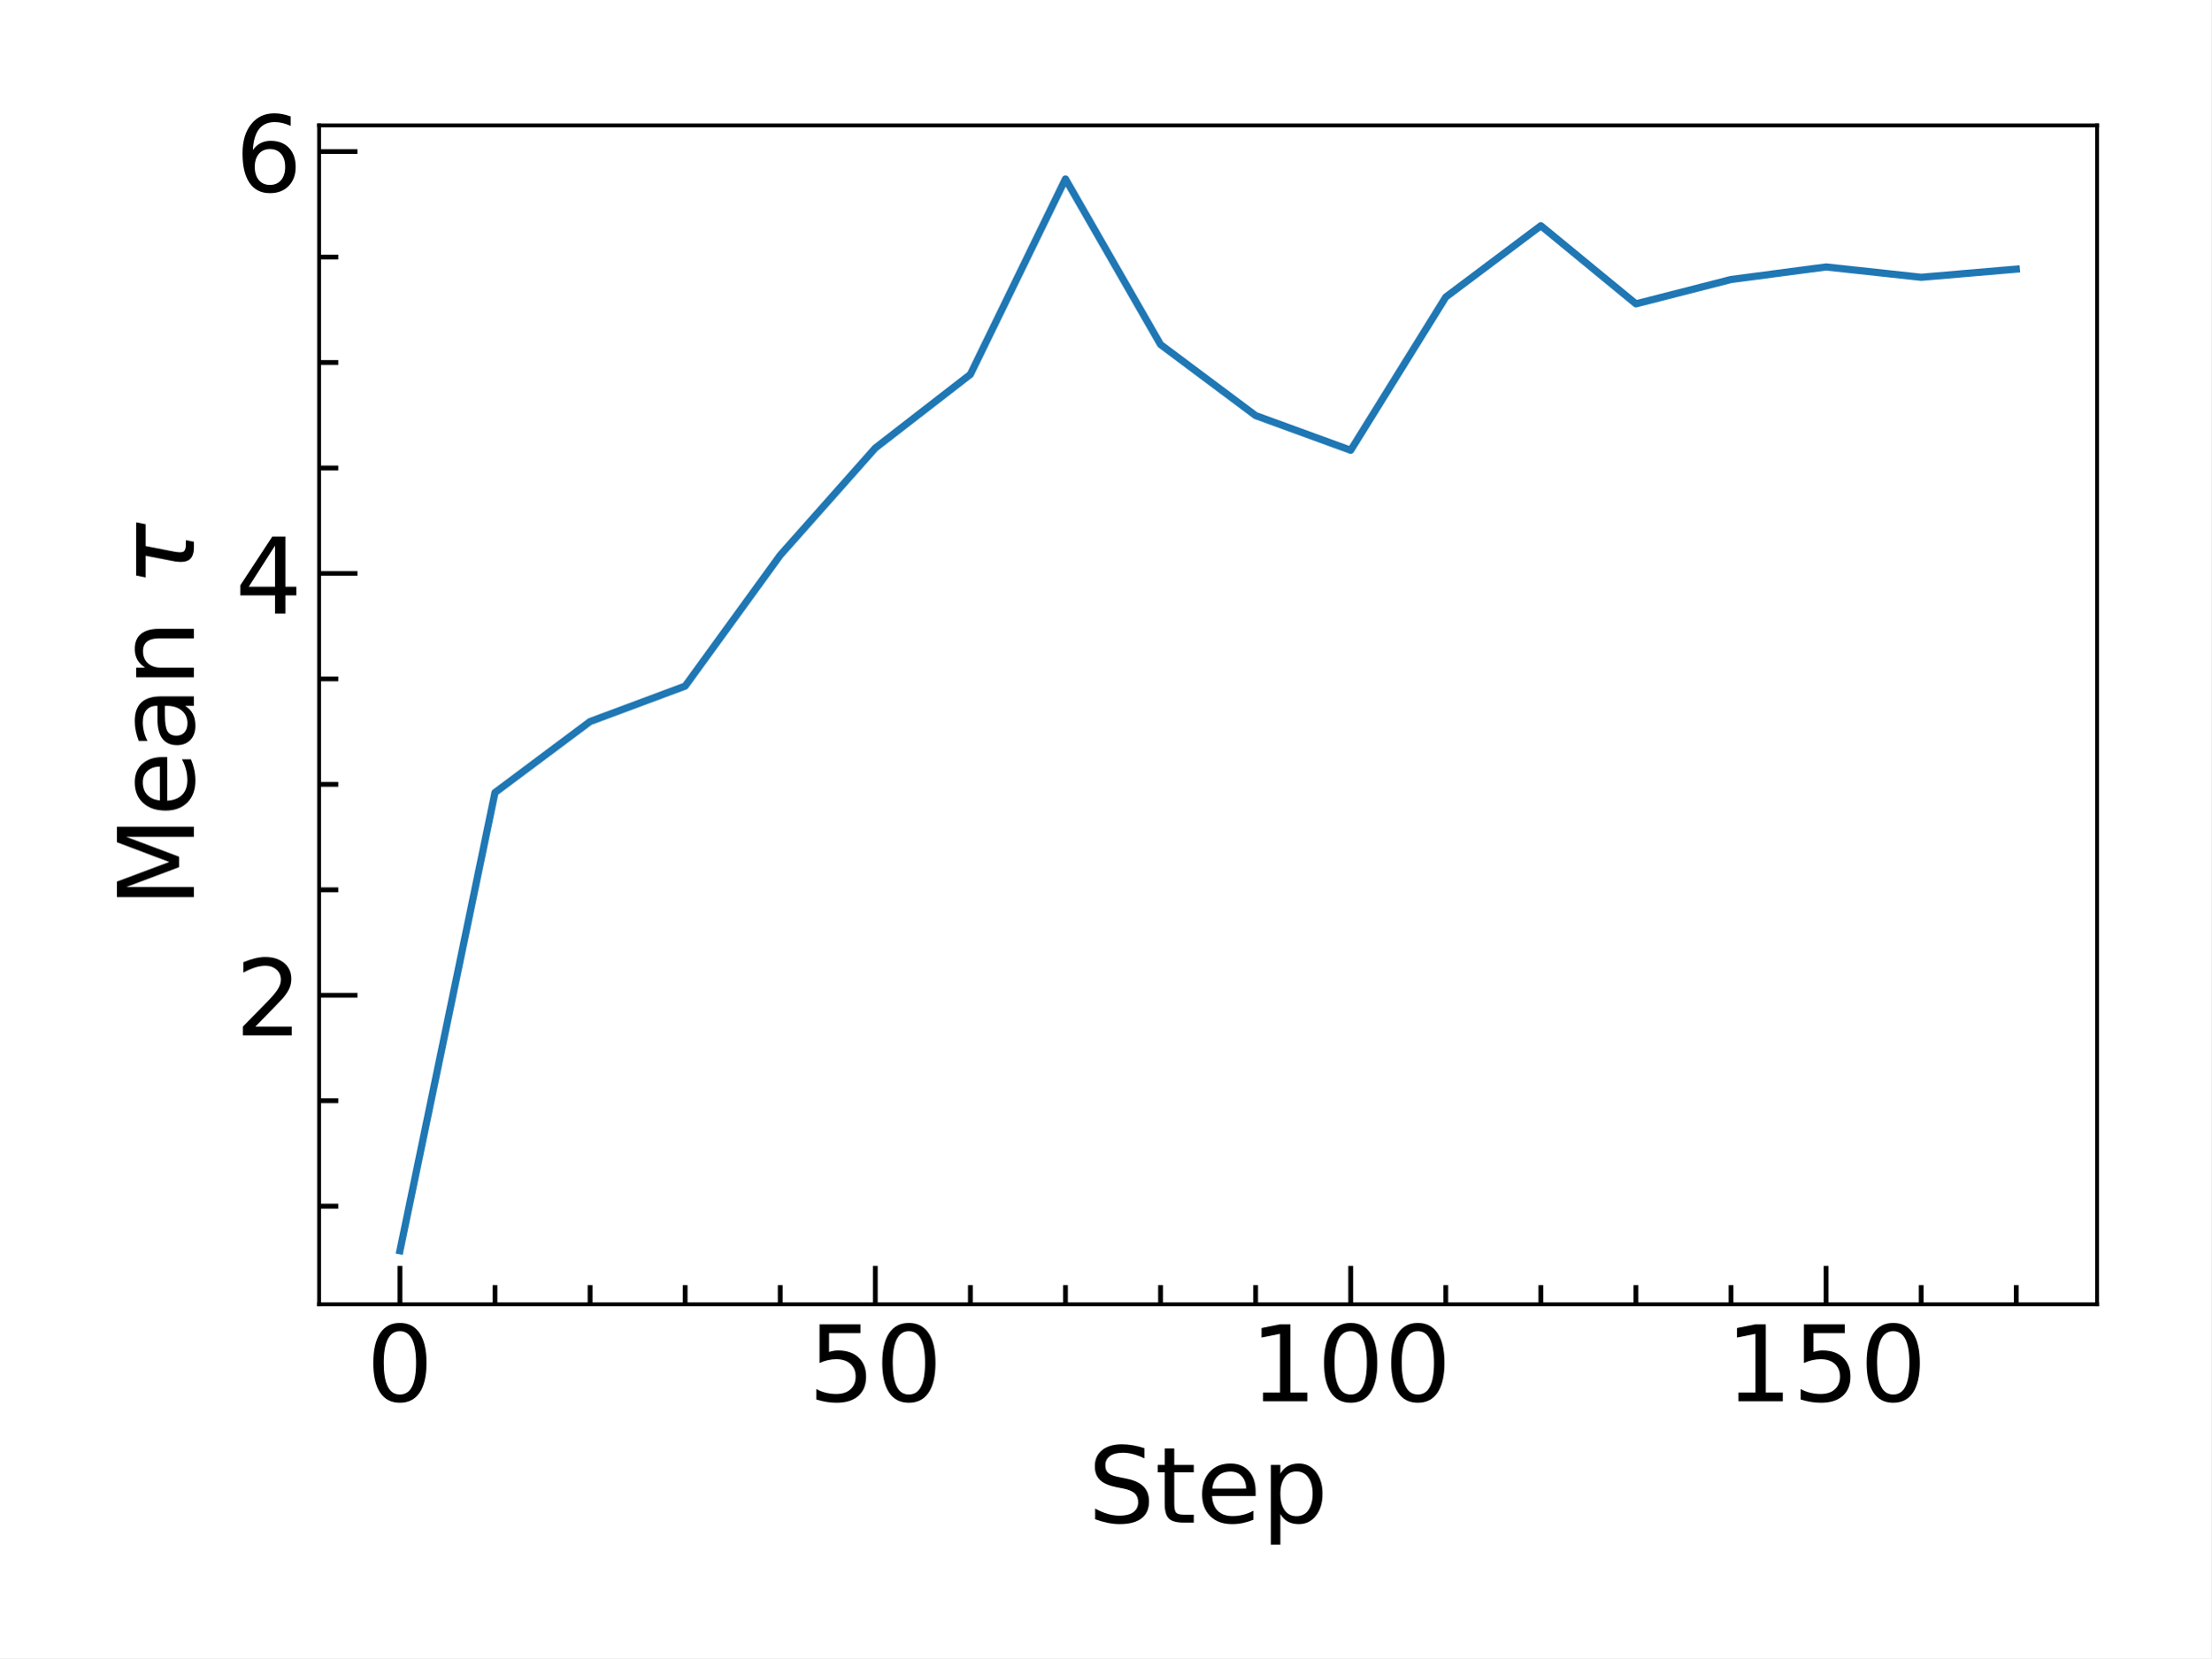
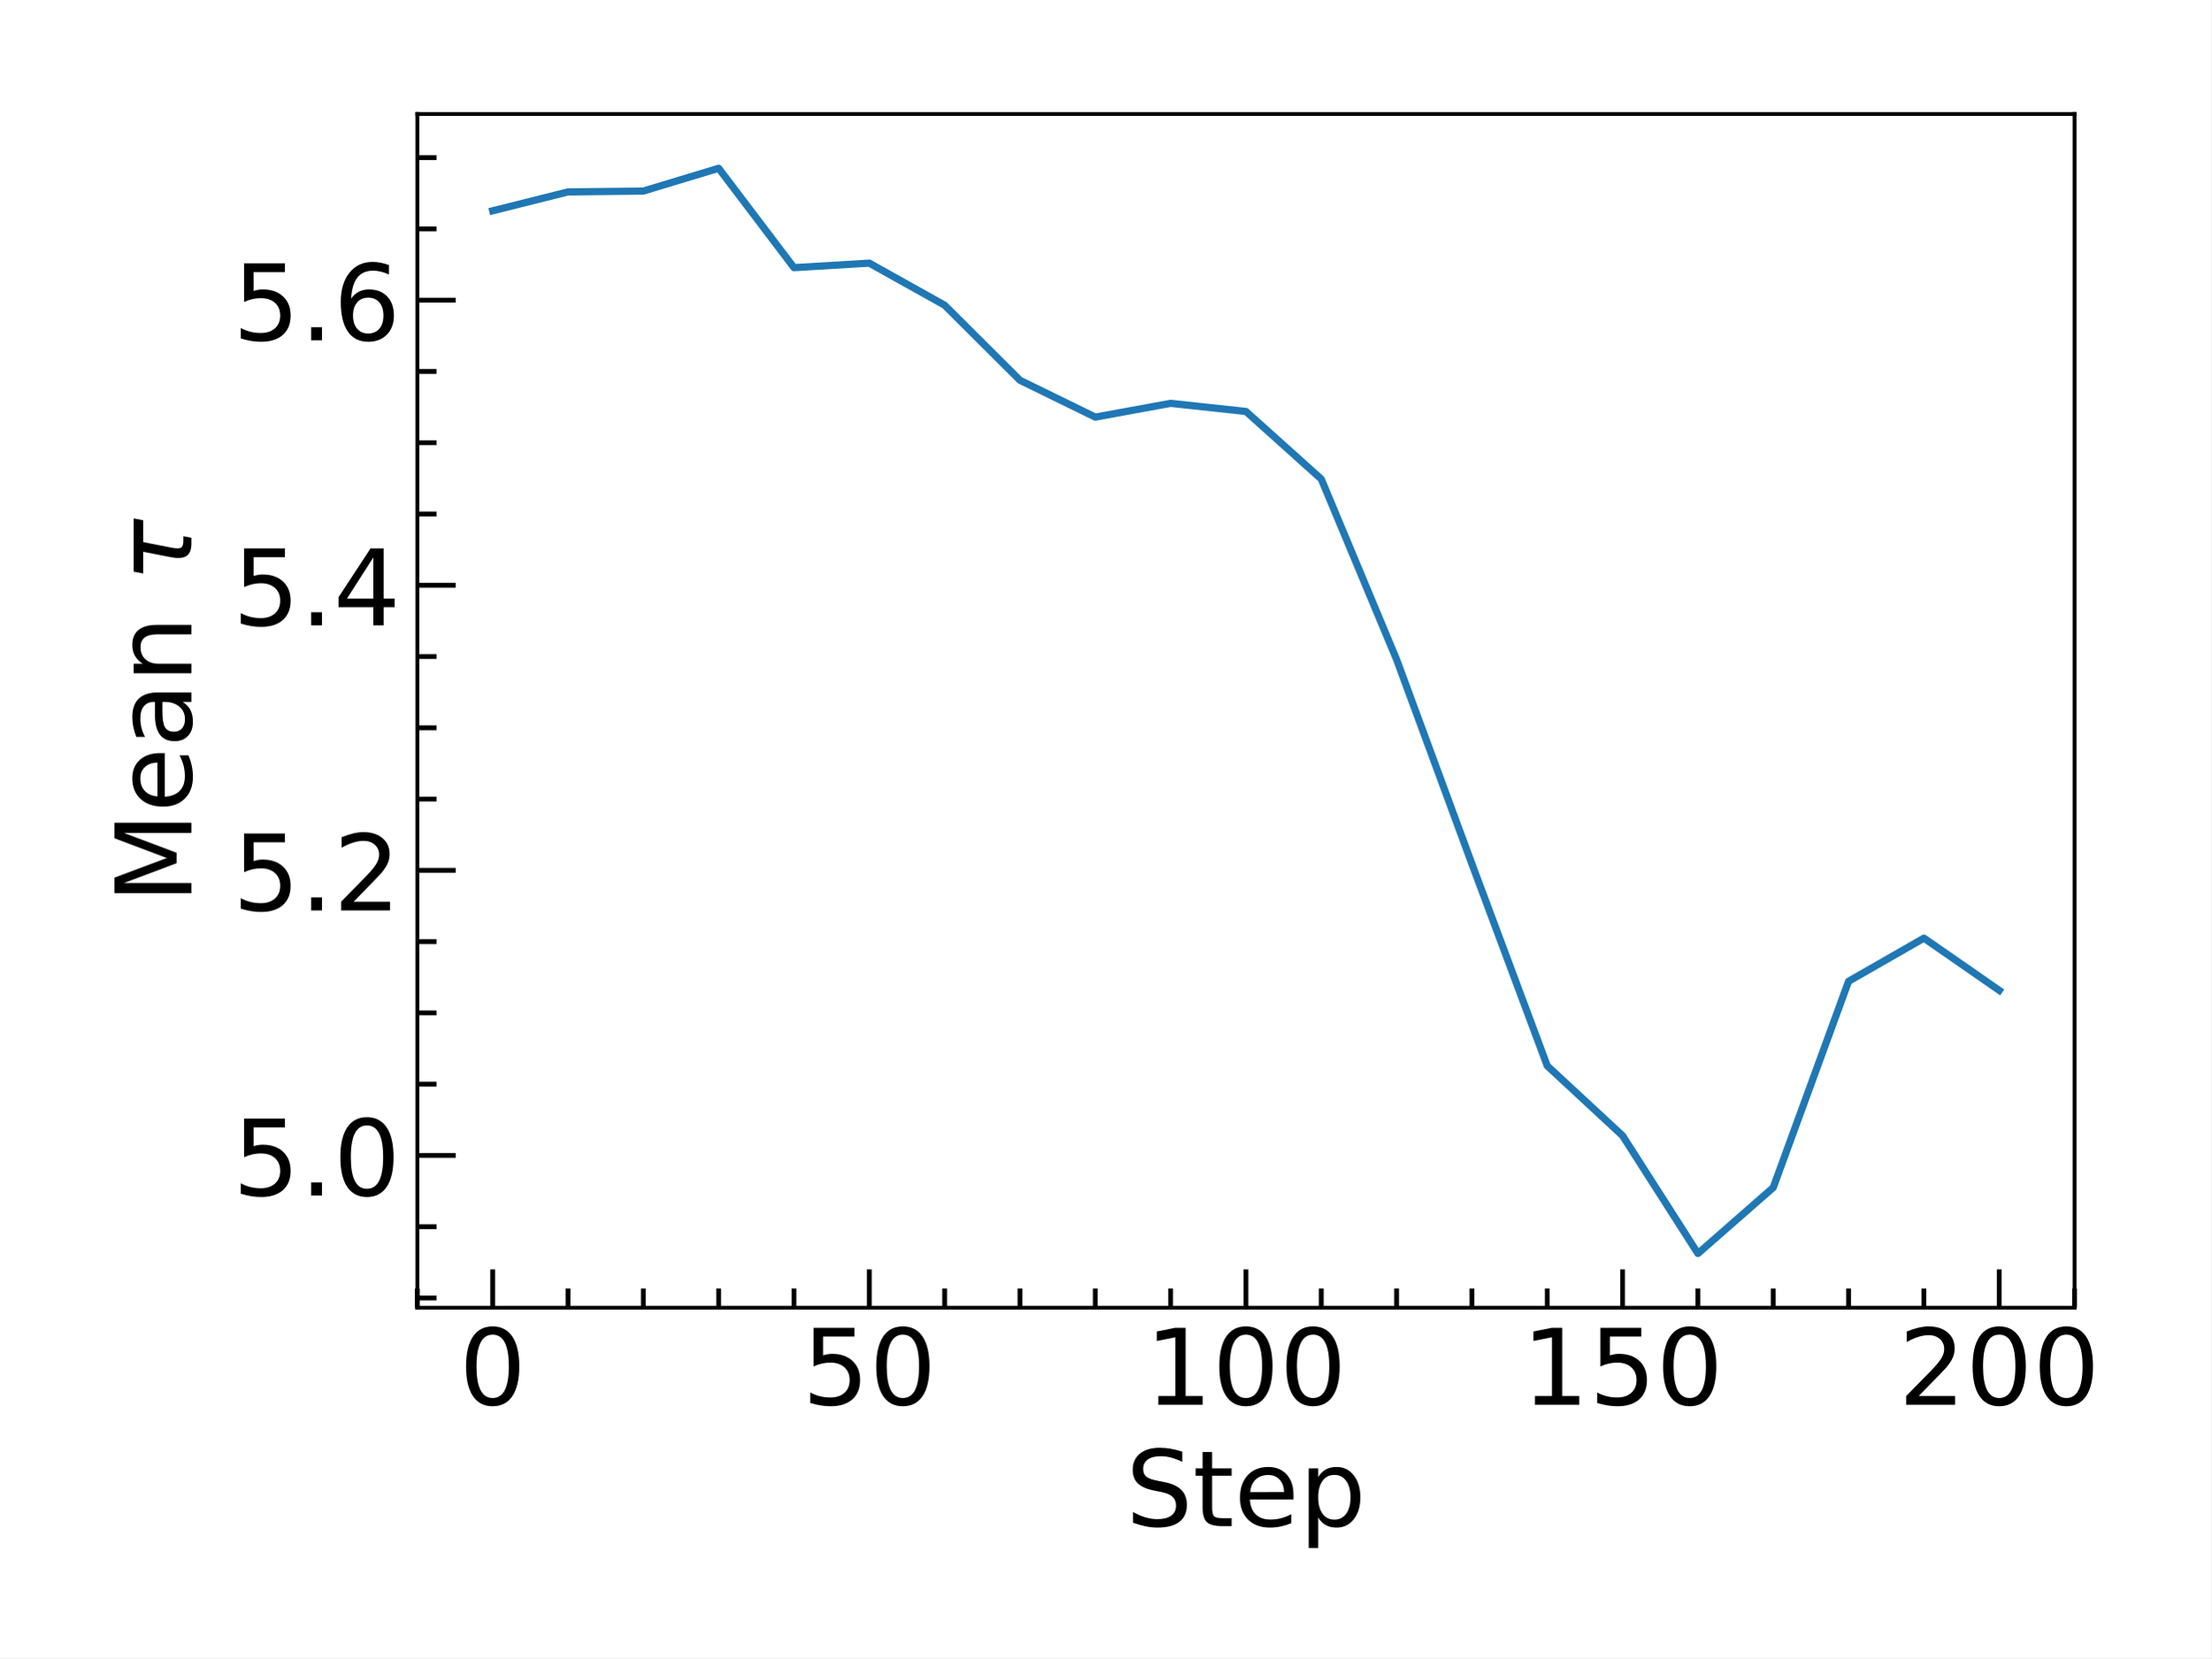
<svg xmlns="http://www.w3.org/2000/svg" xmlns:xlink="http://www.w3.org/1999/xlink" width="460.8pt" height="345.6pt" viewBox="0 0 460.8 345.6" version="1.1">
  <defs>
    <style type="text/css">*{stroke-linejoin: round; stroke-linecap: butt}</style>
  </defs>
  <g id="figure_1">
    <g id="patch_1">
      <path d="M 0 345.6  L 460.8 345.6  L 460.8 0  L 0 0  z " style="fill: #ffffff" />
    </g>
    <g id="axes_1">
      <g id="patch_2">
-         <path d="M 66.495 271.86  L 437.04 271.86  L 437.04 26.132  L 66.495 26.132  z " style="fill: #ffffff" />
+         <path d="M 86.97 272.58  L 432.348 272.58  L 432.348 23.76  L 86.97 23.76  z " style="fill: #ffffff" />
      </g>
      <g id="matplotlib.axis_1">
        <g id="xtick_1">
          <g id="line2d_1">
            <defs>
-               <path id="m827f82b8f1" d="M 0 0  L 0 -8  " style="stroke: #000000" />
-             </defs>
-             <g>
-               <use xlink:href="#m827f82b8f1" x="83.338" y="271.86" style="stroke: #000000" />
+               <path id="me198bccb4d" d="M 0 0  L 0 -8  " style="stroke: #000000" />
+             </defs>
+             <g>
+               <use xlink:href="#me198bccb4d" x="102.669" y="272.58" style="stroke: #000000" />
            </g>
          </g>
          <g id="text_1">
-             <g transform="translate(76.33921 292.0766) scale(0.22 -0.22)">
+             <g transform="translate(95.67024 292.7966) scale(0.22 -0.22)">
              <defs>
                <path id="DejaVuSans-30" d="M 2034 4250  Q 1547 4250 1301 3770  Q 1056 3291 1056 2328  Q 1056 1369 1301 889  Q 1547 409 2034 409  Q 2525 409 2770 889  Q 3016 1369 3016 2328  Q 3016 3291 2770 3770  Q 2525 4250 2034 4250  z M 2034 4750  Q 2819 4750 3233 4129  Q 3647 3509 3647 2328  Q 3647 1150 3233 529  Q 2819 -91 2034 -91  Q 1250 -91 836 529  Q 422 1150 422 2328  Q 422 3509 836 4129  Q 1250 4750 2034 4750  z " transform="scale(0.015625)" />
              </defs>
              <use xlink:href="#DejaVuSans-30" />
            </g>
          </g>
        </g>
        <g id="xtick_2">
          <g id="line2d_2">
            <g>
-               <use xlink:href="#m827f82b8f1" x="182.414" y="271.86" style="stroke: #000000" />
+               <use xlink:href="#me198bccb4d" x="181.164" y="272.58" style="stroke: #000000" />
            </g>
          </g>
          <g id="text_2">
-             <g transform="translate(168.4167 292.0766) scale(0.22 -0.22)">
+             <g transform="translate(167.1664 292.7966) scale(0.22 -0.22)">
              <defs>
                <path id="DejaVuSans-35" d="M 691 4666  L 3169 4666  L 3169 4134  L 1269 4134  L 1269 2991  Q 1406 3038 1543 3061  Q 1681 3084 1819 3084  Q 2600 3084 3056 2656  Q 3513 2228 3513 1497  Q 3513 744 3044 326  Q 2575 -91 1722 -91  Q 1428 -91 1123 -41  Q 819 9 494 109  L 494 744  Q 775 591 1075 516  Q 1375 441 1709 441  Q 2250 441 2565 725  Q 2881 1009 2881 1497  Q 2881 1984 2565 2268  Q 2250 2553 1709 2553  Q 1456 2553 1204 2497  Q 953 2441 691 2322  L 691 4666  z " transform="scale(0.015625)" />
              </defs>
              <use xlink:href="#DejaVuSans-35" />
              <use xlink:href="#DejaVuSans-30" transform="translate(63.62305 0)" />
            </g>
          </g>
        </g>
        <g id="xtick_3">
          <g id="line2d_3">
            <g>
-               <use xlink:href="#m827f82b8f1" x="281.49" y="271.86" style="stroke: #000000" />
+               <use xlink:href="#me198bccb4d" x="259.659" y="272.58" style="stroke: #000000" />
            </g>
          </g>
          <g id="text_3">
-             <g transform="translate(260.4941 292.0766) scale(0.22 -0.22)">
+             <g transform="translate(238.6626 292.7966) scale(0.22 -0.22)">
              <defs>
                <path id="DejaVuSans-31" d="M 794 531  L 1825 531  L 1825 4091  L 703 3866  L 703 4441  L 1819 4666  L 2450 4666  L 2450 531  L 3481 531  L 3481 0  L 794 0  L 794 531  z " transform="scale(0.015625)" />
              </defs>
              <use xlink:href="#DejaVuSans-31" />
              <use xlink:href="#DejaVuSans-30" transform="translate(63.62305 0)" />
              <use xlink:href="#DejaVuSans-30" transform="translate(127.2461 0)" />
            </g>
          </g>
        </g>
        <g id="xtick_4">
          <g id="line2d_4">
            <g>
-               <use xlink:href="#m827f82b8f1" x="380.567" y="271.86" style="stroke: #000000" />
+               <use xlink:href="#me198bccb4d" x="338.154" y="272.58" style="stroke: #000000" />
            </g>
          </g>
          <g id="text_4">
-             <g transform="translate(359.5703 292.0766) scale(0.22 -0.22)">
+             <g transform="translate(317.1576 292.7966) scale(0.22 -0.22)">
              <use xlink:href="#DejaVuSans-31" />
              <use xlink:href="#DejaVuSans-35" transform="translate(63.62305 0)" />
              <use xlink:href="#DejaVuSans-30" transform="translate(127.2461 0)" />
            </g>
          </g>
        </g>
        <g id="xtick_5">
          <g id="line2d_5">
-             <defs>
-               <path id="m439a0d374c" d="M 0 0  L 0 -4  " style="stroke: #000000" />
-             </defs>
-             <g>
-               <use xlink:href="#m439a0d374c" x="103.153" y="271.86" style="stroke: #000000" />
+             <g>
+               <use xlink:href="#me198bccb4d" x="416.649" y="272.58" style="stroke: #000000" />
+             </g>
+           </g>
+           <g id="text_5">
+             <g transform="translate(395.6525 292.7966) scale(0.22 -0.22)">
+               <defs>
+                 <path id="DejaVuSans-32" d="M 1228 531  L 3431 531  L 3431 0  L 469 0  L 469 531  Q 828 903 1448 1529  Q 2069 2156 2228 2338  Q 2531 2678 2651 2914  Q 2772 3150 2772 3378  Q 2772 3750 2511 3984  Q 2250 4219 1831 4219  Q 1534 4219 1204 4116  Q 875 4013 500 3803  L 500 4441  Q 881 4594 1212 4672  Q 1544 4750 1819 4750  Q 2544 4750 2975 4387  Q 3406 4025 3406 3419  Q 3406 3131 3298 2873  Q 3191 2616 2906 2266  Q 2828 2175 2409 1742  Q 1991 1309 1228 531  z " transform="scale(0.015625)" />
+               </defs>
+               <use xlink:href="#DejaVuSans-32" />
+               <use xlink:href="#DejaVuSans-30" transform="translate(63.62305 0)" />
+               <use xlink:href="#DejaVuSans-30" transform="translate(127.2461 0)" />
            </g>
          </g>
        </g>
        <g id="xtick_6">
          <g id="line2d_6">
-             <g>
-               <use xlink:href="#m439a0d374c" x="122.968" y="271.86" style="stroke: #000000" />
+             <defs>
+               <path id="m0a1be6ff6a" d="M 0 0  L 0 -4  " style="stroke: #000000" />
+             </defs>
+             <g>
+               <use xlink:href="#m0a1be6ff6a" x="86.97" y="272.58" style="stroke: #000000" />
            </g>
          </g>
        </g>
        <g id="xtick_7">
          <g id="line2d_7">
            <g>
-               <use xlink:href="#m439a0d374c" x="142.784" y="271.86" style="stroke: #000000" />
+               <use xlink:href="#m0a1be6ff6a" x="118.368" y="272.58" style="stroke: #000000" />
            </g>
          </g>
        </g>
        <g id="xtick_8">
          <g id="line2d_8">
            <g>
-               <use xlink:href="#m439a0d374c" x="162.599" y="271.86" style="stroke: #000000" />
+               <use xlink:href="#m0a1be6ff6a" x="134.067" y="272.58" style="stroke: #000000" />
            </g>
          </g>
        </g>
        <g id="xtick_9">
          <g id="line2d_9">
            <g>
-               <use xlink:href="#m439a0d374c" x="202.229" y="271.86" style="stroke: #000000" />
+               <use xlink:href="#m0a1be6ff6a" x="149.766" y="272.58" style="stroke: #000000" />
            </g>
          </g>
        </g>
        <g id="xtick_10">
          <g id="line2d_10">
            <g>
-               <use xlink:href="#m439a0d374c" x="222.045" y="271.86" style="stroke: #000000" />
+               <use xlink:href="#m0a1be6ff6a" x="165.465" y="272.58" style="stroke: #000000" />
            </g>
          </g>
        </g>
        <g id="xtick_11">
          <g id="line2d_11">
            <g>
-               <use xlink:href="#m439a0d374c" x="241.86" y="271.86" style="stroke: #000000" />
+               <use xlink:href="#m0a1be6ff6a" x="196.863" y="272.58" style="stroke: #000000" />
            </g>
          </g>
        </g>
        <g id="xtick_12">
          <g id="line2d_12">
            <g>
-               <use xlink:href="#m439a0d374c" x="261.675" y="271.86" style="stroke: #000000" />
+               <use xlink:href="#m0a1be6ff6a" x="212.562" y="272.58" style="stroke: #000000" />
            </g>
          </g>
        </g>
        <g id="xtick_13">
          <g id="line2d_13">
            <g>
-               <use xlink:href="#m439a0d374c" x="301.306" y="271.86" style="stroke: #000000" />
+               <use xlink:href="#m0a1be6ff6a" x="228.261" y="272.58" style="stroke: #000000" />
            </g>
          </g>
        </g>
        <g id="xtick_14">
          <g id="line2d_14">
            <g>
-               <use xlink:href="#m439a0d374c" x="321.121" y="271.86" style="stroke: #000000" />
+               <use xlink:href="#m0a1be6ff6a" x="243.96" y="272.58" style="stroke: #000000" />
            </g>
          </g>
        </g>
        <g id="xtick_15">
          <g id="line2d_15">
            <g>
-               <use xlink:href="#m439a0d374c" x="340.936" y="271.86" style="stroke: #000000" />
+               <use xlink:href="#m0a1be6ff6a" x="275.358" y="272.58" style="stroke: #000000" />
            </g>
          </g>
        </g>
        <g id="xtick_16">
          <g id="line2d_16">
            <g>
-               <use xlink:href="#m439a0d374c" x="360.751" y="271.86" style="stroke: #000000" />
+               <use xlink:href="#m0a1be6ff6a" x="291.057" y="272.58" style="stroke: #000000" />
            </g>
          </g>
        </g>
        <g id="xtick_17">
          <g id="line2d_17">
            <g>
-               <use xlink:href="#m439a0d374c" x="400.382" y="271.86" style="stroke: #000000" />
+               <use xlink:href="#m0a1be6ff6a" x="306.756" y="272.58" style="stroke: #000000" />
            </g>
          </g>
        </g>
        <g id="xtick_18">
          <g id="line2d_18">
            <g>
-               <use xlink:href="#m439a0d374c" x="420.197" y="271.86" style="stroke: #000000" />
-             </g>
-           </g>
-         </g>
-         <g id="text_5">
-           <g transform="translate(226.7202 317.3684) scale(0.22 -0.22)">
+               <use xlink:href="#m0a1be6ff6a" x="322.455" y="272.58" style="stroke: #000000" />
+             </g>
+           </g>
+         </g>
+         <g id="xtick_19">
+           <g id="line2d_19">
+             <g>
+               <use xlink:href="#m0a1be6ff6a" x="353.853" y="272.58" style="stroke: #000000" />
+             </g>
+           </g>
+         </g>
+         <g id="xtick_20">
+           <g id="line2d_20">
+             <g>
+               <use xlink:href="#m0a1be6ff6a" x="369.552" y="272.58" style="stroke: #000000" />
+             </g>
+           </g>
+         </g>
+         <g id="xtick_21">
+           <g id="line2d_21">
+             <g>
+               <use xlink:href="#m0a1be6ff6a" x="385.251" y="272.58" style="stroke: #000000" />
+             </g>
+           </g>
+         </g>
+         <g id="xtick_22">
+           <g id="line2d_22">
+             <g>
+               <use xlink:href="#m0a1be6ff6a" x="400.95" y="272.58" style="stroke: #000000" />
+             </g>
+           </g>
+         </g>
+         <g id="xtick_23">
+           <g id="line2d_23">
+             <g>
+               <use xlink:href="#m0a1be6ff6a" x="432.348" y="272.58" style="stroke: #000000" />
+             </g>
+           </g>
+         </g>
+         <g id="text_6">
+           <g transform="translate(234.6115 318.0884) scale(0.22 -0.22)">
            <defs>
              <path id="DejaVuSans-53" d="M 3425 4513  L 3425 3897  Q 3066 4069 2747 4153  Q 2428 4238 2131 4238  Q 1616 4238 1336 4038  Q 1056 3838 1056 3469  Q 1056 3159 1242 3001  Q 1428 2844 1947 2747  L 2328 2669  Q 3034 2534 3370 2195  Q 3706 1856 3706 1288  Q 3706 609 3251 259  Q 2797 -91 1919 -91  Q 1588 -91 1214 -16  Q 841 59 441 206  L 441 856  Q 825 641 1194 531  Q 1563 422 1919 422  Q 2459 422 2753 634  Q 3047 847 3047 1241  Q 3047 1584 2836 1778  Q 2625 1972 2144 2069  L 1759 2144  Q 1053 2284 737 2584  Q 422 2884 422 3419  Q 422 4038 858 4394  Q 1294 4750 2059 4750  Q 2388 4750 2728 4690  Q 3069 4631 3425 4513  z " transform="scale(0.015625)" />
              <path id="DejaVuSans-74" d="M 1172 4494  L 1172 3500  L 2356 3500  L 2356 3053  L 1172 3053  L 1172 1153  Q 1172 725 1289 603  Q 1406 481 1766 481  L 2356 481  L 2356 0  L 1766 0  Q 1100 0 847 248  Q 594 497 594 1153  L 594 3053  L 172 3053  L 172 3500  L 594 3500  L 594 4494  L 1172 4494  z " transform="scale(0.015625)" />
              <path id="DejaVuSans-65" d="M 3597 1894  L 3597 1613  L 953 1613  Q 991 1019 1311 708  Q 1631 397 2203 397  Q 2534 397 2845 478  Q 3156 559 3463 722  L 3463 178  Q 3153 47 2828 -22  Q 2503 -91 2169 -91  Q 1331 -91 842 396  Q 353 884 353 1716  Q 353 2575 817 3079  Q 1281 3584 2069 3584  Q 2775 3584 3186 3129  Q 3597 2675 3597 1894  z M 3022 2063  Q 3016 2534 2758 2815  Q 2500 3097 2075 3097  Q 1594 3097 1305 2825  Q 1016 2553 972 2059  L 3022 2063  z " transform="scale(0.015625)" />
              <path id="DejaVuSans-70" d="M 1159 525  L 1159 -1331  L 581 -1331  L 581 3500  L 1159 3500  L 1159 2969  Q 1341 3281 1617 3432  Q 1894 3584 2278 3584  Q 2916 3584 3314 3078  Q 3713 2572 3713 1747  Q 3713 922 3314 415  Q 2916 -91 2278 -91  Q 1894 -91 1617 61  Q 1341 213 1159 525  z M 3116 1747  Q 3116 2381 2855 2742  Q 2594 3103 2138 3103  Q 1681 3103 1420 2742  Q 1159 2381 1159 1747  Q 1159 1113 1420 752  Q 1681 391 2138 391  Q 2594 391 2855 752  Q 3116 1113 3116 1747  z " transform="scale(0.015625)" />
            </defs>
            <use xlink:href="#DejaVuSans-53" />
            <use xlink:href="#DejaVuSans-74" transform="translate(63.47656 0)" />
            <use xlink:href="#DejaVuSans-65" transform="translate(102.6855 0)" />
            <use xlink:href="#DejaVuSans-70" transform="translate(164.209 0)" />
          </g>
        </g>
      </g>
      <g id="matplotlib.axis_2">
        <g id="ytick_1">
-           <g id="line2d_19">
-             <defs>
-               <path id="ma9a94f8a51" d="M 0 0  L 8 0  " style="stroke: #000000" />
-             </defs>
-             <g>
-               <use xlink:href="#ma9a94f8a51" x="66.495" y="207.447" style="stroke: #000000" />
-             </g>
-           </g>
-           <g id="text_6">
-             <g transform="translate(48.9975 215.8051) scale(0.22 -0.22)">
-               <defs>
-                 <path id="DejaVuSans-32" d="M 1228 531  L 3431 531  L 3431 0  L 469 0  L 469 531  Q 828 903 1448 1529  Q 2069 2156 2228 2338  Q 2531 2678 2651 2914  Q 2772 3150 2772 3378  Q 2772 3750 2511 3984  Q 2250 4219 1831 4219  Q 1534 4219 1204 4116  Q 875 4013 500 3803  L 500 4441  Q 881 4594 1212 4672  Q 1544 4750 1819 4750  Q 2544 4750 2975 4387  Q 3406 4025 3406 3419  Q 3406 3131 3298 2873  Q 3191 2616 2906 2266  Q 2828 2175 2409 1742  Q 1991 1309 1228 531  z " transform="scale(0.015625)" />
-               </defs>
-               <use xlink:href="#DejaVuSans-32" />
+           <g id="line2d_24">
+             <defs>
+               <path id="md9cbbe5dce" d="M 0 0  L 8 0  " style="stroke: #000000" />
+             </defs>
+             <g>
+               <use xlink:href="#md9cbbe5dce" x="86.97" y="240.834" style="stroke: #000000" />
+             </g>
+           </g>
+           <g id="text_7">
+             <g transform="translate(48.48313 249.1923) scale(0.22 -0.22)">
+               <defs>
+                 <path id="DejaVuSans-2e" d="M 684 794  L 1344 794  L 1344 0  L 684 0  L 684 794  z " transform="scale(0.015625)" />
+               </defs>
+               <use xlink:href="#DejaVuSans-35" />
+               <use xlink:href="#DejaVuSans-2e" transform="translate(63.62305 0)" />
+               <use xlink:href="#DejaVuSans-30" transform="translate(95.41016 0)" />
            </g>
          </g>
        </g>
        <g id="ytick_2">
-           <g id="line2d_20">
-             <g>
-               <use xlink:href="#ma9a94f8a51" x="66.495" y="119.517" style="stroke: #000000" />
-             </g>
-           </g>
-           <g id="text_7">
-             <g transform="translate(48.9975 127.8754) scale(0.22 -0.22)">
+           <g id="line2d_25">
+             <g>
+               <use xlink:href="#md9cbbe5dce" x="86.97" y="181.408" style="stroke: #000000" />
+             </g>
+           </g>
+           <g id="text_8">
+             <g transform="translate(48.48313 189.7667) scale(0.22 -0.22)">
+               <use xlink:href="#DejaVuSans-35" />
+               <use xlink:href="#DejaVuSans-2e" transform="translate(63.62305 0)" />
+               <use xlink:href="#DejaVuSans-32" transform="translate(95.41016 0)" />
+             </g>
+           </g>
+         </g>
+         <g id="ytick_3">
+           <g id="line2d_26">
+             <g>
+               <use xlink:href="#md9cbbe5dce" x="86.97" y="121.983" style="stroke: #000000" />
+             </g>
+           </g>
+           <g id="text_9">
+             <g transform="translate(48.48313 130.3411) scale(0.22 -0.22)">
              <defs>
                <path id="DejaVuSans-34" d="M 2419 4116  L 825 1625  L 2419 1625  L 2419 4116  z M 2253 4666  L 3047 4666  L 3047 1625  L 3713 1625  L 3713 1100  L 3047 1100  L 3047 0  L 2419 0  L 2419 1100  L 313 1100  L 313 1709  L 2253 4666  z " transform="scale(0.015625)" />
              </defs>
-               <use xlink:href="#DejaVuSans-34" />
-             </g>
-           </g>
-         </g>
-         <g id="ytick_3">
-           <g id="line2d_21">
-             <g>
-               <use xlink:href="#ma9a94f8a51" x="66.495" y="31.587" style="stroke: #000000" />
-             </g>
-           </g>
-           <g id="text_8">
-             <g transform="translate(48.9975 39.94573) scale(0.22 -0.22)">
+               <use xlink:href="#DejaVuSans-35" />
+               <use xlink:href="#DejaVuSans-2e" transform="translate(63.62305 0)" />
+               <use xlink:href="#DejaVuSans-34" transform="translate(95.41016 0)" />
+             </g>
+           </g>
+         </g>
+         <g id="ytick_4">
+           <g id="line2d_27">
+             <g>
+               <use xlink:href="#md9cbbe5dce" x="86.97" y="62.557" style="stroke: #000000" />
+             </g>
+           </g>
+           <g id="text_10">
+             <g transform="translate(48.48313 70.91549) scale(0.22 -0.22)">
              <defs>
                <path id="DejaVuSans-36" d="M 2113 2584  Q 1688 2584 1439 2293  Q 1191 2003 1191 1497  Q 1191 994 1439 701  Q 1688 409 2113 409  Q 2538 409 2786 701  Q 3034 994 3034 1497  Q 3034 2003 2786 2293  Q 2538 2584 2113 2584  z M 3366 4563  L 3366 3988  Q 3128 4100 2886 4159  Q 2644 4219 2406 4219  Q 1781 4219 1451 3797  Q 1122 3375 1075 2522  Q 1259 2794 1537 2939  Q 1816 3084 2150 3084  Q 2853 3084 3261 2657  Q 3669 2231 3669 1497  Q 3669 778 3244 343  Q 2819 -91 2113 -91  Q 1303 -91 875 529  Q 447 1150 447 2328  Q 447 3434 972 4092  Q 1497 4750 2381 4750  Q 2619 4750 2861 4703  Q 3103 4656 3366 4563  z " transform="scale(0.015625)" />
              </defs>
-               <use xlink:href="#DejaVuSans-36" />
-             </g>
-           </g>
-         </g>
-         <g id="ytick_4">
-           <g id="line2d_22">
-             <defs>
-               <path id="m3705e78de9" d="M 0 0  L 4 0  " style="stroke: #000000" />
-             </defs>
-             <g>
-               <use xlink:href="#m3705e78de9" x="66.495" y="251.412" style="stroke: #000000" />
+               <use xlink:href="#DejaVuSans-35" />
+               <use xlink:href="#DejaVuSans-2e" transform="translate(63.62305 0)" />
+               <use xlink:href="#DejaVuSans-36" transform="translate(95.41016 0)" />
            </g>
          </g>
        </g>
        <g id="ytick_5">
-           <g id="line2d_23">
-             <g>
-               <use xlink:href="#m3705e78de9" x="66.495" y="229.429" style="stroke: #000000" />
+           <g id="line2d_28">
+             <defs>
+               <path id="m83857eec93" d="M 0 0  L 4 0  " style="stroke: #000000" />
+             </defs>
+             <g>
+               <use xlink:href="#m83857eec93" x="86.97" y="270.547" style="stroke: #000000" />
            </g>
          </g>
        </g>
        <g id="ytick_6">
-           <g id="line2d_24">
-             <g>
-               <use xlink:href="#m3705e78de9" x="66.495" y="185.464" style="stroke: #000000" />
+           <g id="line2d_29">
+             <g>
+               <use xlink:href="#m83857eec93" x="86.97" y="255.69" style="stroke: #000000" />
            </g>
          </g>
        </g>
        <g id="ytick_7">
-           <g id="line2d_25">
-             <g>
-               <use xlink:href="#m3705e78de9" x="66.495" y="163.482" style="stroke: #000000" />
+           <g id="line2d_30">
+             <g>
+               <use xlink:href="#m83857eec93" x="86.97" y="225.978" style="stroke: #000000" />
            </g>
          </g>
        </g>
        <g id="ytick_8">
-           <g id="line2d_26">
-             <g>
-               <use xlink:href="#m3705e78de9" x="66.495" y="141.5" style="stroke: #000000" />
+           <g id="line2d_31">
+             <g>
+               <use xlink:href="#m83857eec93" x="86.97" y="211.121" style="stroke: #000000" />
            </g>
          </g>
        </g>
        <g id="ytick_9">
-           <g id="line2d_27">
-             <g>
-               <use xlink:href="#m3705e78de9" x="66.495" y="97.535" style="stroke: #000000" />
+           <g id="line2d_32">
+             <g>
+               <use xlink:href="#m83857eec93" x="86.97" y="196.265" style="stroke: #000000" />
            </g>
          </g>
        </g>
        <g id="ytick_10">
-           <g id="line2d_28">
-             <g>
-               <use xlink:href="#m3705e78de9" x="66.495" y="75.552" style="stroke: #000000" />
+           <g id="line2d_33">
+             <g>
+               <use xlink:href="#m83857eec93" x="86.97" y="166.552" style="stroke: #000000" />
            </g>
          </g>
        </g>
        <g id="ytick_11">
-           <g id="line2d_29">
-             <g>
-               <use xlink:href="#m3705e78de9" x="66.495" y="53.57" style="stroke: #000000" />
-             </g>
-           </g>
-         </g>
-         <g id="text_9">
-           <g transform="translate(40.42219 189.146) rotate(-90) scale(0.22 -0.22)">
+           <g id="line2d_34">
+             <g>
+               <use xlink:href="#m83857eec93" x="86.97" y="151.696" style="stroke: #000000" />
+             </g>
+           </g>
+         </g>
+         <g id="ytick_12">
+           <g id="line2d_35">
+             <g>
+               <use xlink:href="#m83857eec93" x="86.97" y="136.839" style="stroke: #000000" />
+             </g>
+           </g>
+         </g>
+         <g id="ytick_13">
+           <g id="line2d_36">
+             <g>
+               <use xlink:href="#m83857eec93" x="86.97" y="107.126" style="stroke: #000000" />
+             </g>
+           </g>
+         </g>
+         <g id="ytick_14">
+           <g id="line2d_37">
+             <g>
+               <use xlink:href="#m83857eec93" x="86.97" y="92.27" style="stroke: #000000" />
+             </g>
+           </g>
+         </g>
+         <g id="ytick_15">
+           <g id="line2d_38">
+             <g>
+               <use xlink:href="#m83857eec93" x="86.97" y="77.414" style="stroke: #000000" />
+             </g>
+           </g>
+         </g>
+         <g id="ytick_16">
+           <g id="line2d_39">
+             <g>
+               <use xlink:href="#m83857eec93" x="86.97" y="47.701" style="stroke: #000000" />
+             </g>
+           </g>
+         </g>
+         <g id="ytick_17">
+           <g id="line2d_40">
+             <g>
+               <use xlink:href="#m83857eec93" x="86.97" y="32.844" style="stroke: #000000" />
+             </g>
+           </g>
+         </g>
+         <g id="text_11">
+           <g transform="translate(39.90781 188.32) rotate(-90) scale(0.22 -0.22)">
            <defs>
              <path id="DejaVuSans-4d" d="M 628 4666  L 1569 4666  L 2759 1491  L 3956 4666  L 4897 4666  L 4897 0  L 4281 0  L 4281 4097  L 3078 897  L 2444 897  L 1241 4097  L 1241 0  L 628 0  L 628 4666  z " transform="scale(0.015625)" />
              <path id="DejaVuSans-61" d="M 2194 1759  Q 1497 1759 1228 1600  Q 959 1441 959 1056  Q 959 750 1161 570  Q 1363 391 1709 391  Q 2188 391 2477 730  Q 2766 1069 2766 1631  L 2766 1759  L 2194 1759  z M 3341 1997  L 3341 0  L 2766 0  L 2766 531  Q 2569 213 2275 61  Q 1981 -91 1556 -91  Q 1019 -91 701 211  Q 384 513 384 1019  Q 384 1609 779 1909  Q 1175 2209 1959 2209  L 2766 2209  L 2766 2266  Q 2766 2663 2505 2880  Q 2244 3097 1772 3097  Q 1472 3097 1187 3025  Q 903 2953 641 2809  L 641 3341  Q 956 3463 1253 3523  Q 1550 3584 1831 3584  Q 2591 3584 2966 3190  Q 3341 2797 3341 1997  z " transform="scale(0.015625)" />
              <path id="DejaVuSans-6e" d="M 3513 2113  L 3513 0  L 2938 0  L 2938 2094  Q 2938 2591 2744 2837  Q 2550 3084 2163 3084  Q 1697 3084 1428 2787  Q 1159 2491 1159 1978  L 1159 0  L 581 0  L 581 3500  L 1159 3500  L 1159 2956  Q 1366 3272 1645 3428  Q 1925 3584 2291 3584  Q 2894 3584 3203 3211  Q 3513 2838 3513 2113  z " transform="scale(0.015625)" />
              <path id="DejaVuSans-20" transform="scale(0.015625)" />
              <path id="DejaVuSans-Oblique-3c4" d="M 2103 638  Q 2188 488 2525 488  L 2800 488  L 2706 0  L 2363 0  Q 1800 0 1600 300  Q 1403 606 1534 1269  L 1856 2925  L 541 2925  L 653 3500  L 3881 3500  L 3769 2925  L 2444 2925  L 2113 1234  Q 2025 781 2103 638  z " transform="scale(0.015625)" />
            </defs>
            <use xlink:href="#DejaVuSans-4d" transform="translate(0 0.09375)" />
            <use xlink:href="#DejaVuSans-65" transform="translate(86.2793 0.09375)" />
            <use xlink:href="#DejaVuSans-61" transform="translate(147.8027 0.09375)" />
            <use xlink:href="#DejaVuSans-6e" transform="translate(209.082 0.09375)" />
            <use xlink:href="#DejaVuSans-20" transform="translate(272.4609 0.09375)" />
            <use xlink:href="#DejaVuSans-Oblique-3c4" transform="translate(304.248 0.09375)" />
          </g>
        </g>
      </g>
-       <g id="line2d_30">
-         <path d="M 83.338 260.691  L 103.153 165.197  L 122.968 150.389  L 142.784 143.004  L 162.599 115.713  L 182.414 93.38  L 202.229 78.031  L 222.045 37.301  L 241.86 71.811  L 261.675 86.616  L 281.49 93.845  L 301.306 61.914  L 321.121 47.043  L 340.936 63.329  L 360.751 58.252  L 380.567 55.635  L 400.382 57.791  L 420.197 56.091  " clip-path="url(#p4c8e58b77f)" style="fill: none; stroke: #1f77b4; stroke-width: 1.5; stroke-linecap: square" />
+       <g id="line2d_41">
+         <path d="M 102.669 43.934  L 118.368 39.997  L 134.067 39.821  L 149.766 35.07  L 165.465 55.786  L 181.164 54.842  L 196.863 63.615  L 212.562 79.258  L 228.261 86.935  L 243.96 84.063  L 259.659 85.756  L 275.358 99.85  L 291.057 137.462  L 306.756 180.07  L 322.455 222.156  L 338.154 236.715  L 353.853 261.27  L 369.552 247.521  L 385.251 204.531  L 400.95 195.537  L 416.649 206.423  " clip-path="url(#p6c059e6b82)" style="fill: none; stroke: #1f77b4; stroke-width: 1.5; stroke-linecap: square" />
      </g>
      <g id="patch_3">
-         <path d="M 66.495 271.86  L 66.495 26.132  " style="fill: none; stroke: #000000; stroke-width: 0.8; stroke-linejoin: miter; stroke-linecap: square" />
+         <path d="M 86.97 272.58  L 86.97 23.76  " style="fill: none; stroke: #000000; stroke-width: 0.8; stroke-linejoin: miter; stroke-linecap: square" />
      </g>
      <g id="patch_4">
-         <path d="M 437.04 271.86  L 437.04 26.132  " style="fill: none; stroke: #000000; stroke-width: 0.8; stroke-linejoin: miter; stroke-linecap: square" />
+         <path d="M 432.348 272.58  L 432.348 23.76  " style="fill: none; stroke: #000000; stroke-width: 0.8; stroke-linejoin: miter; stroke-linecap: square" />
      </g>
      <g id="patch_5">
-         <path d="M 66.495 271.86  L 437.04 271.86  " style="fill: none; stroke: #000000; stroke-width: 0.8; stroke-linejoin: miter; stroke-linecap: square" />
+         <path d="M 86.97 272.58  L 432.348 272.58  " style="fill: none; stroke: #000000; stroke-width: 0.8; stroke-linejoin: miter; stroke-linecap: square" />
      </g>
      <g id="patch_6">
-         <path d="M 66.495 26.132  L 437.04 26.132  " style="fill: none; stroke: #000000; stroke-width: 0.8; stroke-linejoin: miter; stroke-linecap: square" />
+         <path d="M 86.97 23.76  L 432.348 23.76  " style="fill: none; stroke: #000000; stroke-width: 0.8; stroke-linejoin: miter; stroke-linecap: square" />
      </g>
    </g>
  </g>
  <defs>
-     <clipPath id="p4c8e58b77f">
-       <rect x="66.495" y="26.132" width="370.545" height="245.728" />
+     <clipPath id="p6c059e6b82">
+       <rect x="86.97" y="23.76" width="345.378" height="248.82" />
    </clipPath>
  </defs>
</svg>
